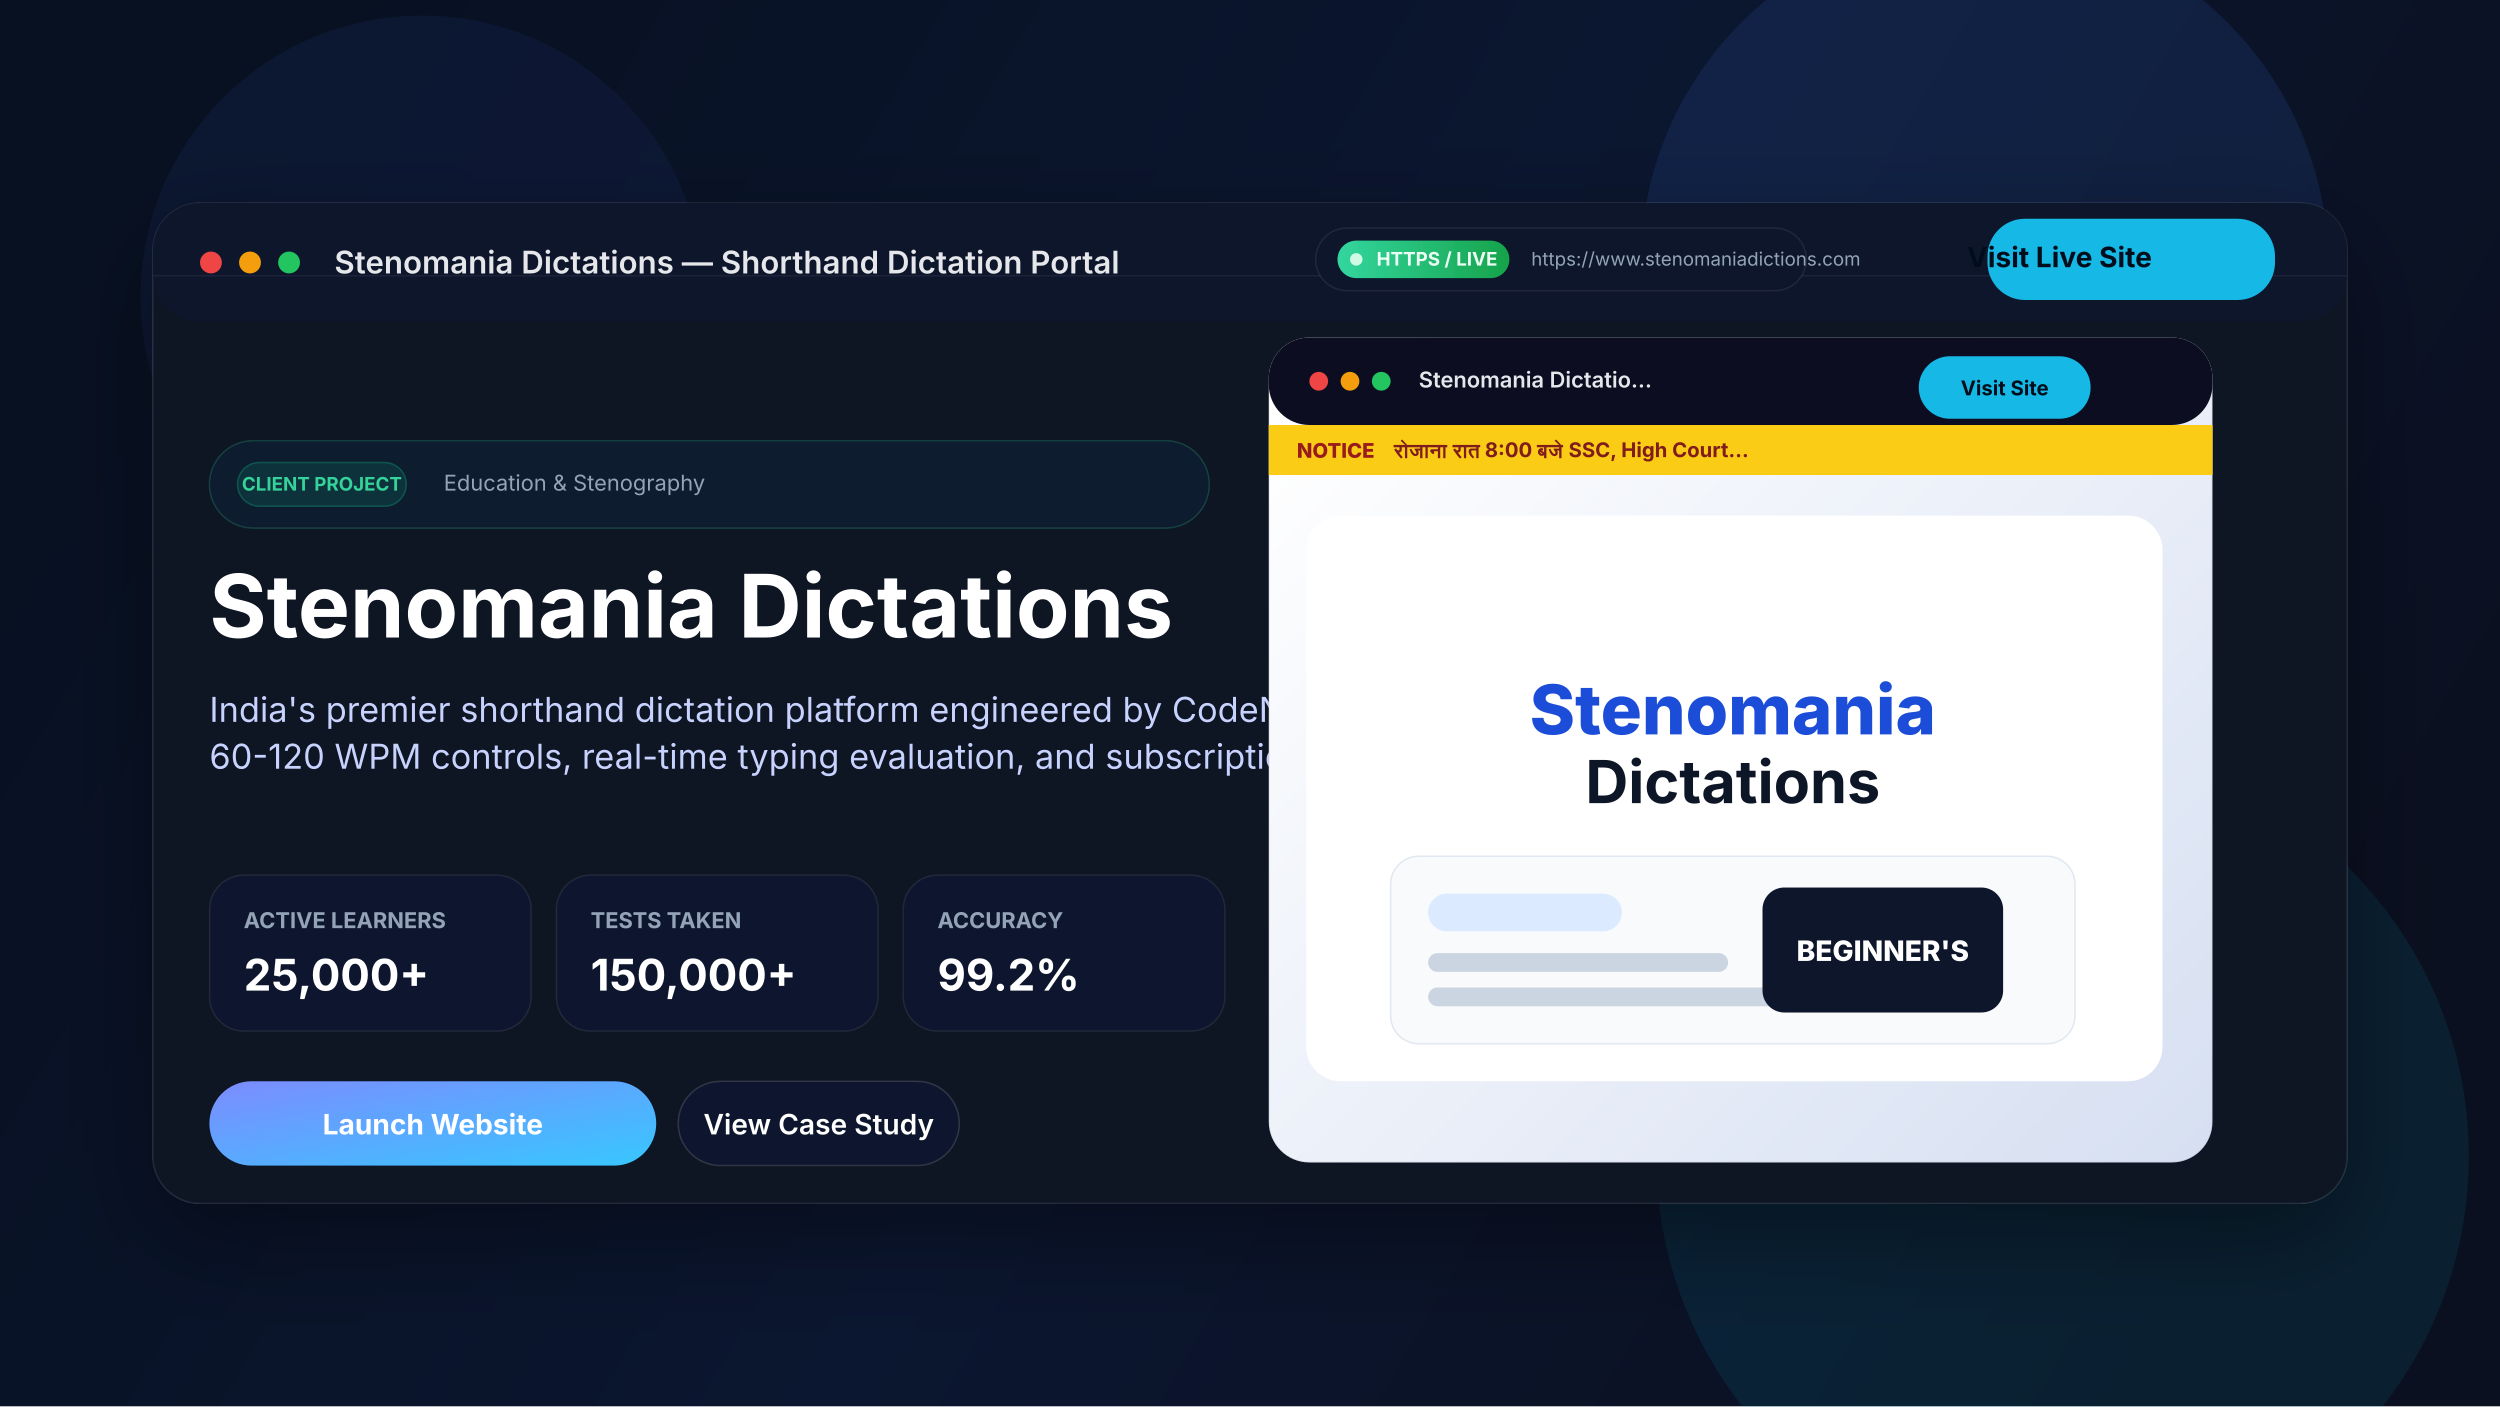
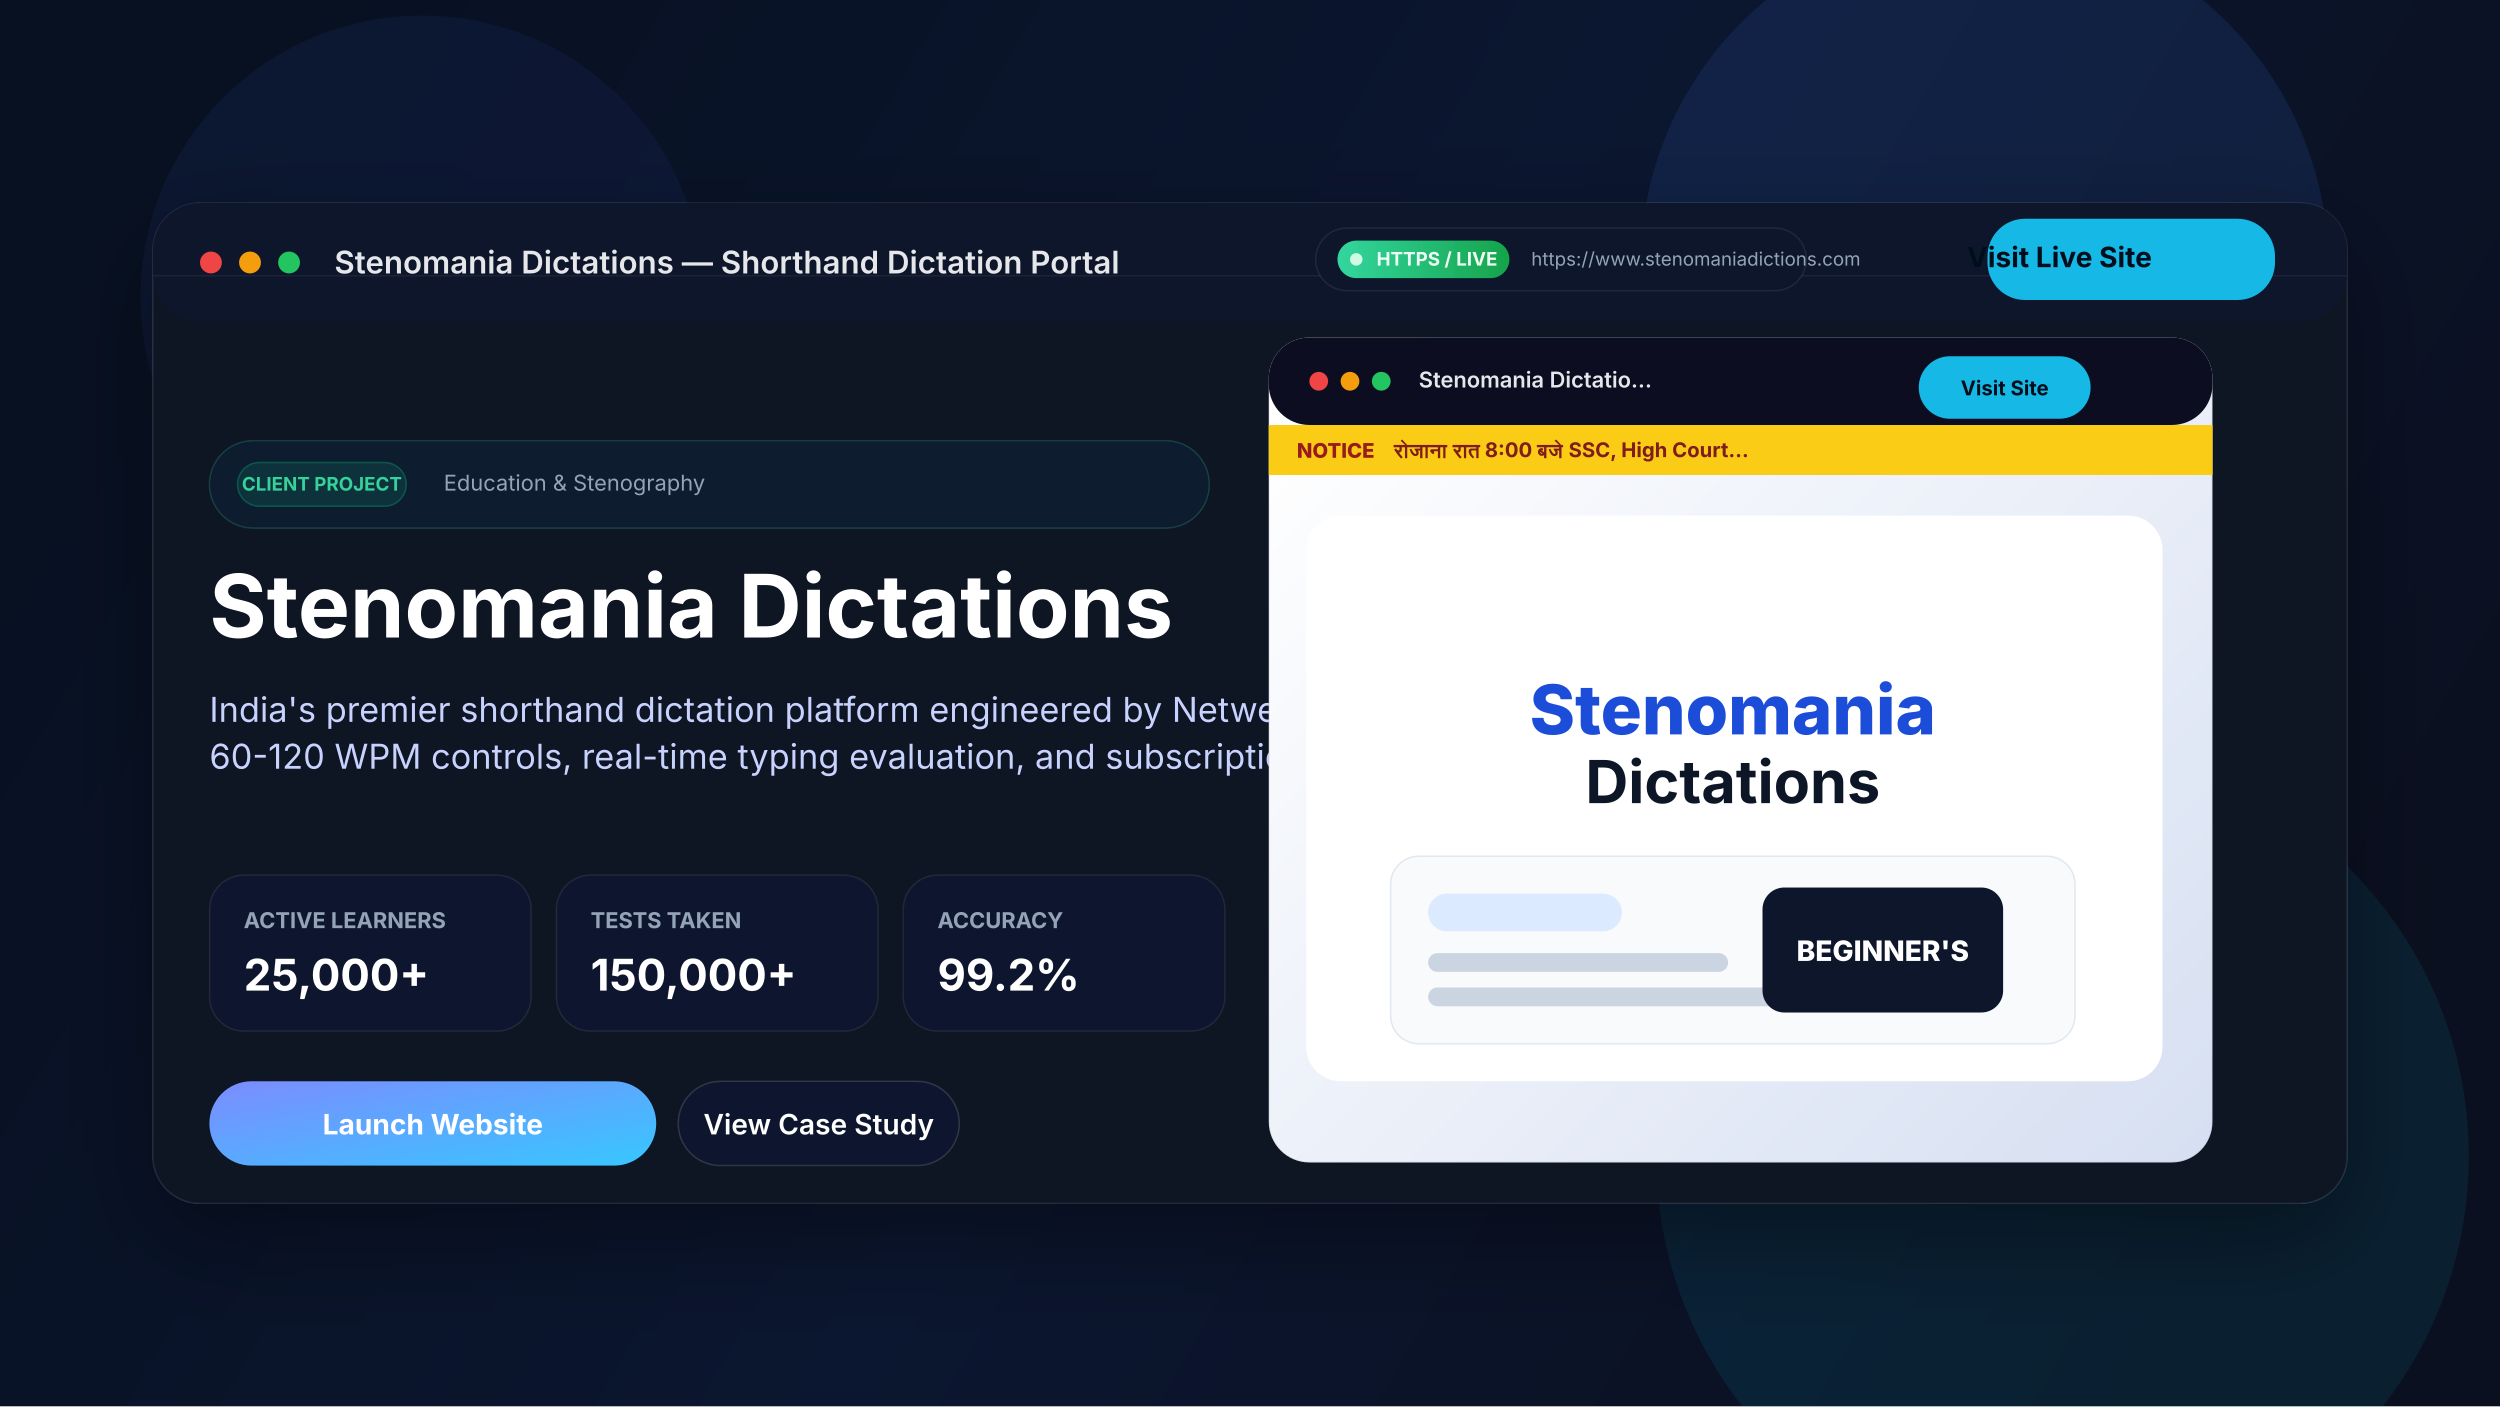
<svg xmlns="http://www.w3.org/2000/svg" width="1600" height="900" viewBox="0 0 1600 900" fill="none">
  <defs>
    <linearGradient id="bg" x1="161" y1="96" x2="1412" y2="828" gradientUnits="userSpaceOnUse">
      <stop stop-color="#081122" />
      <stop offset="0.5" stop-color="#0B1630" />
      <stop offset="1" stop-color="#0B1020" />
    </linearGradient>
    <linearGradient id="panel" x1="886" y1="197" x2="1413" y2="729" gradientUnits="userSpaceOnUse">
      <stop stop-color="#FFFFFF" />
      <stop offset="1" stop-color="#D7E0F2" />
    </linearGradient>
    <linearGradient id="accent" x1="0" y1="0" x2="1" y2="1">
      <stop stop-color="#7C8CFF" />
      <stop offset="1" stop-color="#37C7FF" />
    </linearGradient>
    <linearGradient id="badge" x1="0" y1="0" x2="1" y2="0">
      <stop stop-color="#33D69F" />
      <stop offset="1" stop-color="#16A34A" />
    </linearGradient>
    <filter id="shadow" x="0" y="0" width="1600" height="900" filterUnits="userSpaceOnUse">
      <feDropShadow dx="0" dy="24" stdDeviation="32" flood-color="#000000" flood-opacity="0.38" />
    </filter>
  </defs>
  <rect width="1600" height="900" fill="url(#bg)" />
  <circle cx="270" cy="190" r="180" fill="#1B2A63" fill-opacity="0.25" />
  <circle cx="1270" cy="170" r="220" fill="#3B82F6" fill-opacity="0.12" />
  <circle cx="1320" cy="740" r="260" fill="#00D4FF" fill-opacity="0.08" />
  <g filter="url(#shadow)">
    <rect x="98" y="130" width="1404" height="640" rx="30" fill="#0B1220" stroke="rgba(255,255,255,0.08)" />
    <rect x="98" y="130" width="1404" height="76" rx="30" fill="#0E162A" />
    <rect x="98" y="176" width="1404" height="1" fill="rgba(255,255,255,0.06)" />
    <circle cx="135" cy="168" r="7" fill="#EF4444" />
    <circle cx="160" cy="168" r="7" fill="#F59E0B" />
    <circle cx="185" cy="168" r="7" fill="#22C55E" />
    <text x="214" y="175" fill="#E5E7EB" font-family="Inter, Arial, sans-serif" font-size="20" font-weight="600">Stenomania Dictations — Shorthand Dictation Portal</text>
    <rect x="842" y="146" width="314" height="40" rx="20" fill="#0C162B" stroke="rgba(255,255,255,0.08)" />
    <rect x="856" y="154" width="110" height="24" rx="12" fill="url(#badge)" />
    <circle cx="868" cy="166" r="4" fill="#D1FAE5" />
    <text x="881" y="170" fill="#ECFDF5" font-family="Inter, Arial, sans-serif" font-size="12" font-weight="700">HTTPS / LIVE</text>
    <text x="980" y="170" fill="#94A3B8" font-family="Inter, Arial, sans-serif" font-size="12">https://www.stenomaniadictions.com</text>
    <rect x="1272" y="140" width="184" height="52" rx="24" fill="#16B8E6" />
    <text x="1318" y="171" text-anchor="middle" fill="#00101A" font-family="Inter, Arial, sans-serif" font-size="18" font-weight="700">Visit Live Site</text>
    <g>
      <rect x="134" y="282" width="640" height="56" rx="28" fill="#0E1B2F" stroke="rgba(52,211,153,0.22)" />
      <rect x="152" y="296" width="108" height="28" rx="14" fill="rgba(16,185,129,0.14)" stroke="rgba(16,185,129,0.32)" />
      <text x="206" y="314" text-anchor="middle" fill="#34D399" font-family="Inter, Arial, sans-serif" font-size="12" font-weight="700">CLIENT PROJECT</text>
      <text x="284" y="314" fill="#94A3B8" font-family="Inter, Arial, sans-serif" font-size="14">Education &amp; Stenography</text>
    </g>
    <text x="134" y="408" fill="#FFFFFF" font-family="Inter, Arial, sans-serif" font-size="56" font-weight="700">Stenomania Dictations</text>
-     <text x="134" y="462" fill="#C7D2FE" font-family="Inter, Arial, sans-serif" font-size="22">India's premier shorthand dictation platform engineered by CodeNest Solutions.</text>
+     <text x="134" y="462" fill="#C7D2FE" font-family="Inter, Arial, sans-serif" font-size="22">India's premier shorthand dictation platform engineered by Netweavesolutions.</text>
    <text x="134" y="492" fill="#C7D2FE" font-family="Inter, Arial, sans-serif" font-size="22">60-120 WPM controls, real-time typing evaluation, and subscription billing.</text>
    <g>
      <rect x="134" y="560" width="206" height="100" rx="22" fill="#10192E" stroke="rgba(255,255,255,0.08)" />
      <text x="156" y="594" fill="#94A3B8" font-family="Inter, Arial, sans-serif" font-size="14" font-weight="700">ACTIVE LEARNERS</text>
      <text x="156" y="634" fill="#FFFFFF" font-family="Inter, Arial, sans-serif" font-size="28" font-weight="700">25,000+</text>
      <rect x="356" y="560" width="206" height="100" rx="22" fill="#10192E" stroke="rgba(255,255,255,0.08)" />
      <text x="378" y="594" fill="#94A3B8" font-family="Inter, Arial, sans-serif" font-size="14" font-weight="700">TESTS TAKEN</text>
      <text x="378" y="634" fill="#FFFFFF" font-family="Inter, Arial, sans-serif" font-size="28" font-weight="700">150,000+</text>
      <rect x="578" y="560" width="206" height="100" rx="22" fill="#10192E" stroke="rgba(255,255,255,0.08)" />
      <text x="600" y="594" fill="#94A3B8" font-family="Inter, Arial, sans-serif" font-size="14" font-weight="700">ACCURACY</text>
      <text x="600" y="634" fill="#FFFFFF" font-family="Inter, Arial, sans-serif" font-size="28" font-weight="700">99.2%</text>
    </g>
    <rect x="134" y="692" width="286" height="54" rx="27" fill="url(#accent)" />
    <text x="277" y="726" text-anchor="middle" fill="#FFFFFF" font-family="Inter, Arial, sans-serif" font-size="18" font-weight="700">Launch Website</text>
    <rect x="434" y="692" width="180" height="54" rx="27" fill="#10192E" stroke="rgba(255,255,255,0.14)" />
    <text x="524" y="726" text-anchor="middle" fill="#FFFFFF" font-family="Inter, Arial, sans-serif" font-size="18" font-weight="600">View Case Study</text>
    <rect x="812" y="216" width="604" height="528" rx="26" fill="url(#panel)" stroke="rgba(15,23,42,0.1)" />
    <rect x="812" y="216" width="604" height="56" rx="26" fill="#0B1020" />
    <circle cx="844" cy="244" r="6" fill="#EF4444" />
    <circle cx="864" cy="244" r="6" fill="#F59E0B" />
    <circle cx="884" cy="244" r="6" fill="#22C55E" />
    <text x="908" y="248" fill="#E5E7EB" font-family="Inter, Arial, sans-serif" font-size="14" font-weight="600">Stenomania Dictatio...</text>
    <rect x="1228" y="228" width="110" height="40" rx="20" fill="#16B8E6" />
    <text x="1283" y="253" text-anchor="middle" fill="#00101A" font-family="Inter, Arial, sans-serif" font-size="13" font-weight="700">Visit Site</text>
    <rect x="812" y="272" width="604" height="32" fill="#FACC15" />
    <text x="830" y="293" fill="#991B1B" font-family="Inter, Arial, sans-serif" font-size="13" font-weight="800">NOTICE</text>
    <text x="892" y="293" fill="#7F1D1D" font-family="Inter, Arial, sans-serif" font-size="13" font-weight="700">रोजाना रात 8:00 बजे SSC, High Court...</text>
    <rect x="836" y="330" width="548" height="362" rx="22" fill="#FFFFFF" />
    <text x="1109" y="470" text-anchor="middle" fill="#1D4ED8" font-family="Inter, Arial, sans-serif" font-size="44" font-weight="800">Stenomania</text>
    <text x="1109" y="514" text-anchor="middle" fill="#111827" font-family="Inter, Arial, sans-serif" font-size="38" font-weight="700">Dictations</text>
    <rect x="890" y="548" width="438" height="120" rx="18" fill="#F8FAFC" stroke="#E2E8F0" />
    <rect x="914" y="572" width="124" height="24" rx="12" fill="#DBEAFE" />
    <rect x="914" y="610" width="192" height="12" rx="6" fill="#CBD5E1" />
    <rect x="914" y="632" width="258" height="12" rx="6" fill="#CBD5E1" />
    <rect x="1128" y="568" width="154" height="80" rx="14" fill="#0F172A" />
    <text x="1205" y="615" text-anchor="middle" fill="#FFFFFF" font-family="Inter, Arial, sans-serif" font-size="18" font-weight="800">BEGINNER'S</text>
  </g>
</svg>
